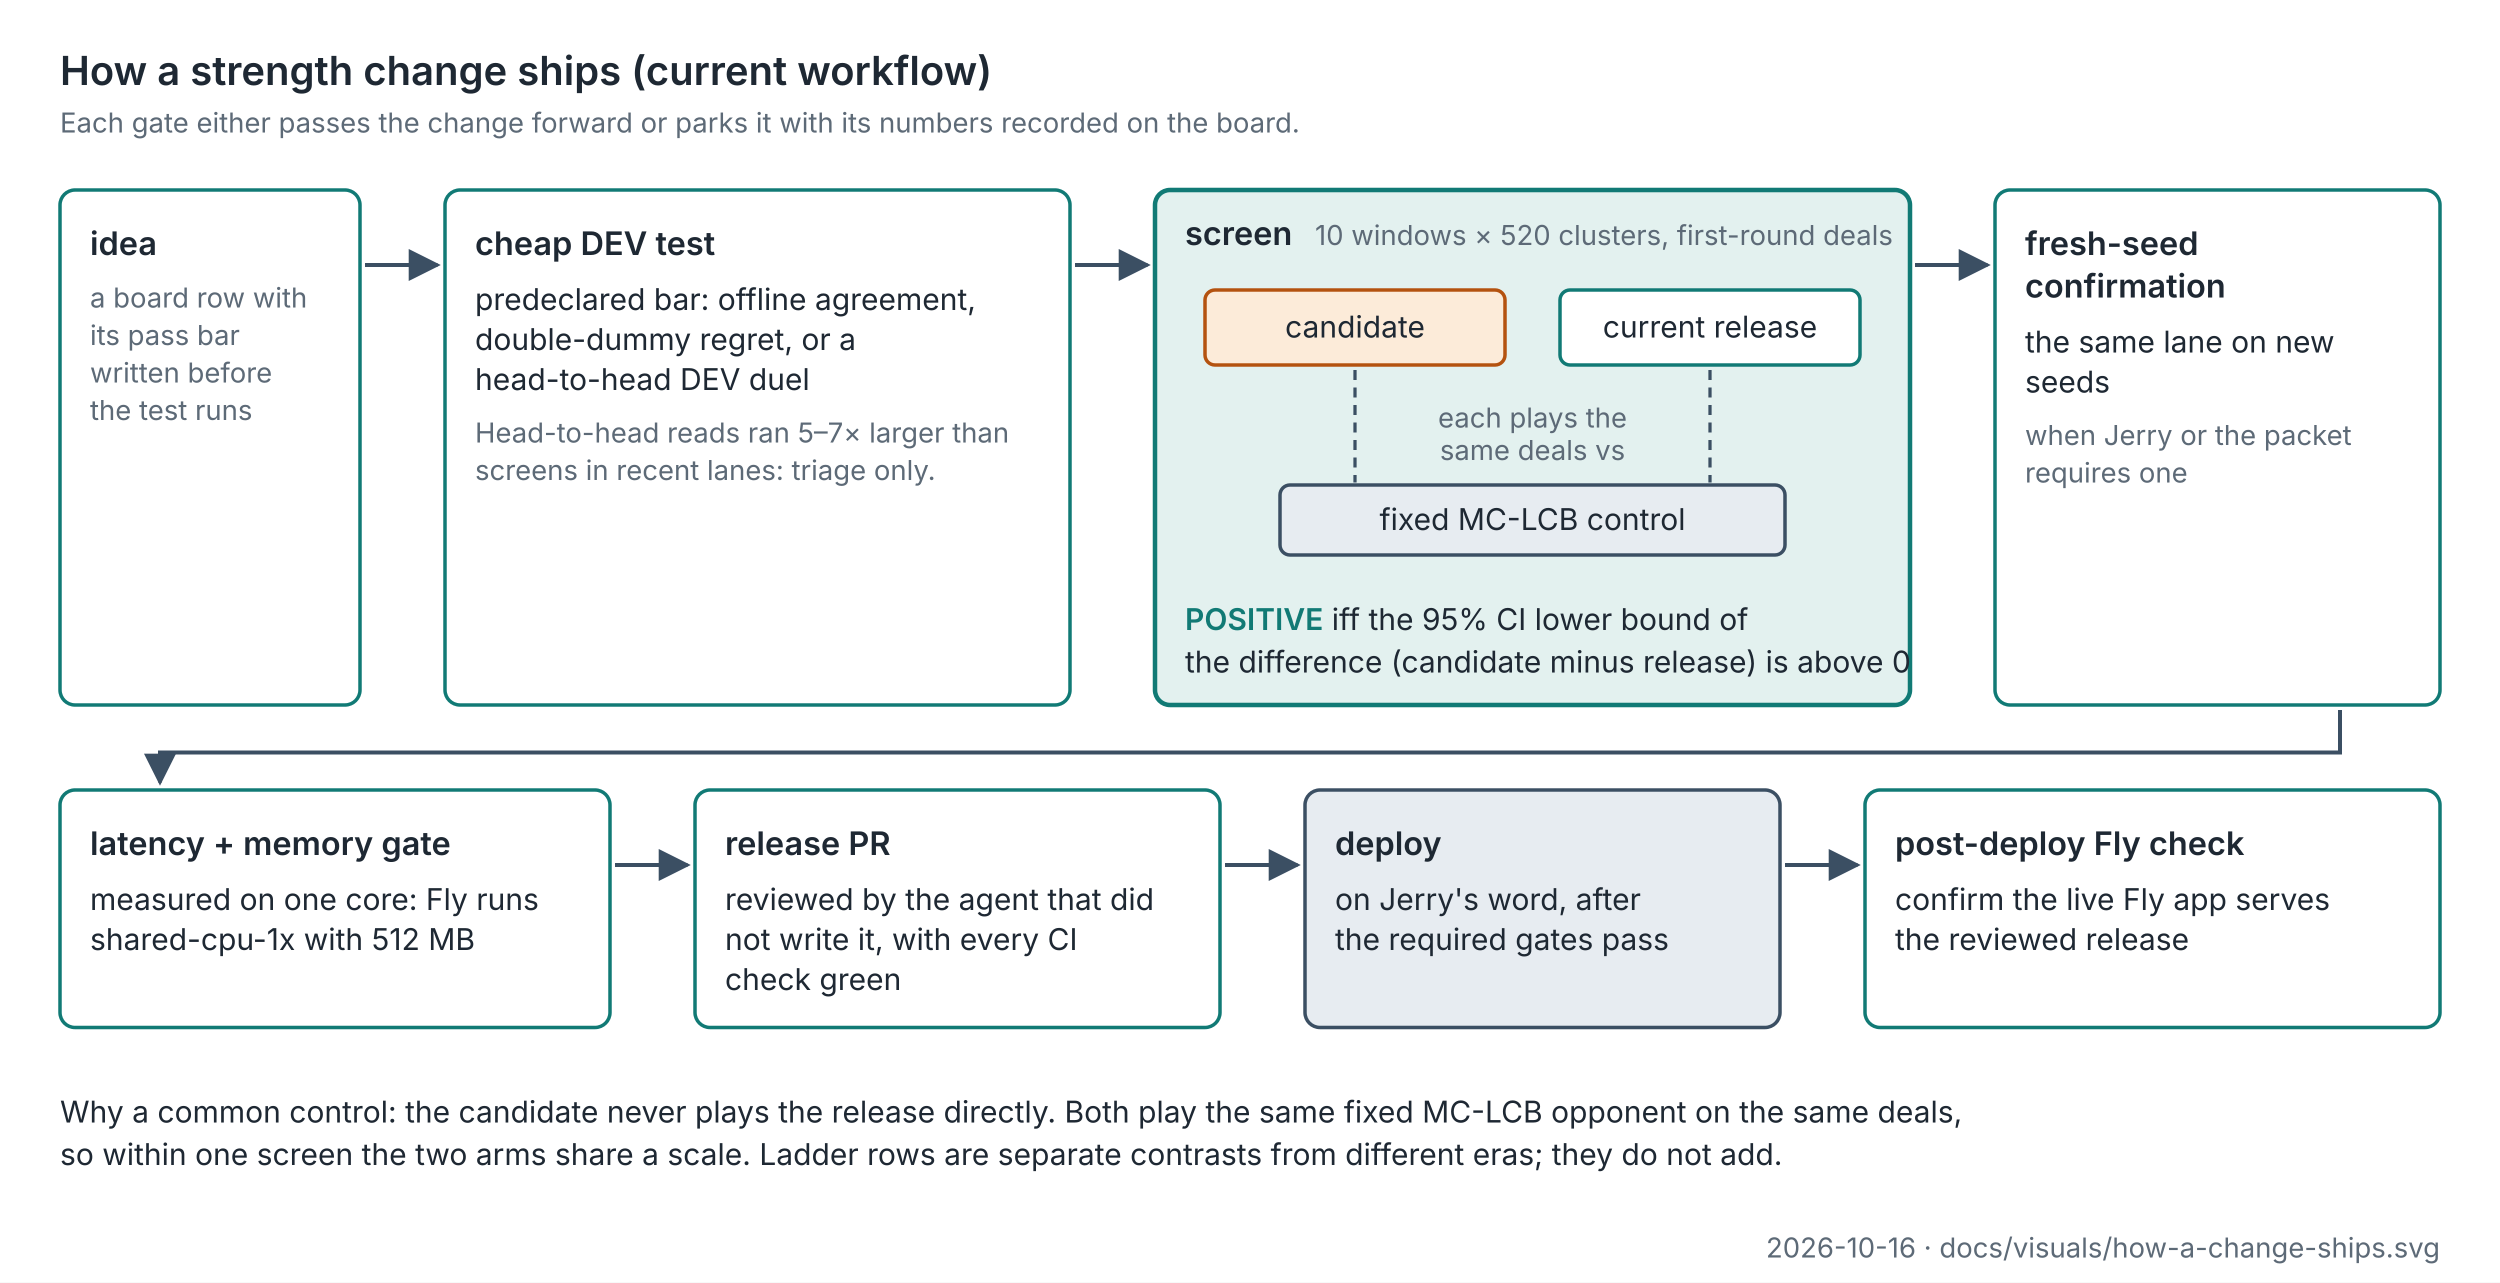
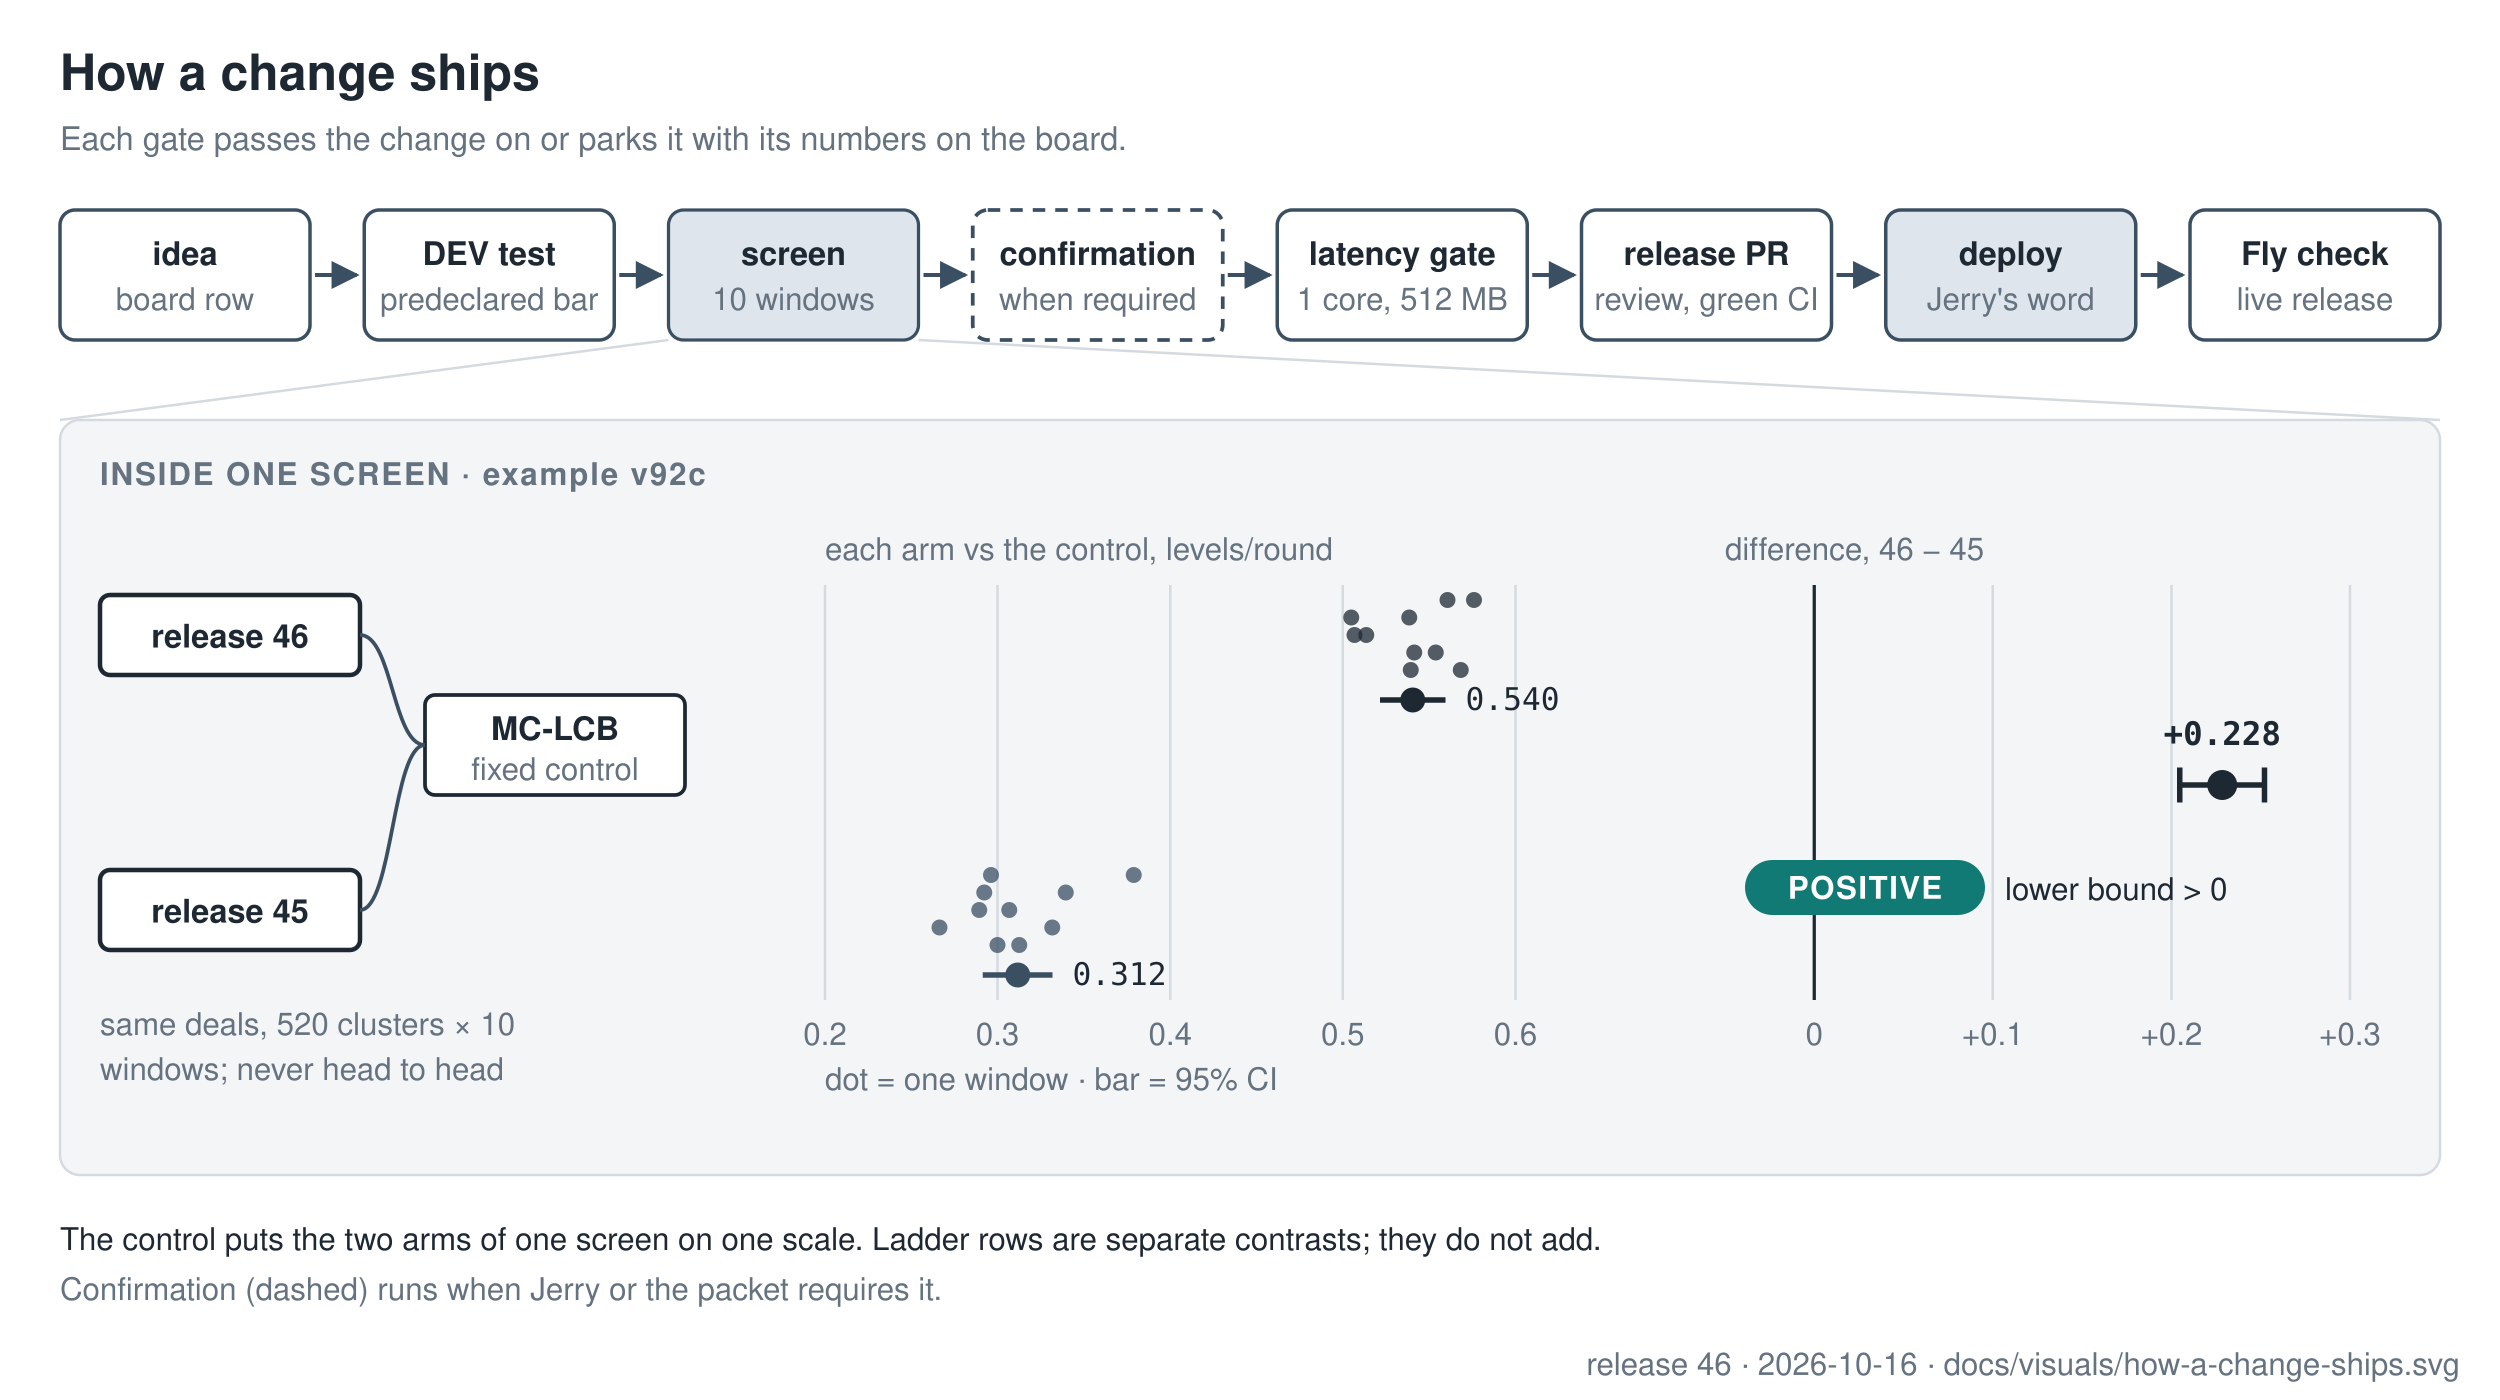
- <svg xmlns="http://www.w3.org/2000/svg" viewBox="0 0 1000 513" width="1000" height="513" role="img" aria-label="How a change ships: idea, then a cheap DEV test with a predeclared bar (offline agreement, double-dummy regret, or a head-to-head DEV duel, triage only), then a screen of 10 windows by 520 clusters on first-round deals where the candidate and the current release each play the same fixed MC-LCB control, positive if and only if the 95% CI lower bound is above zero, then a fresh-seed confirmation when Jerry or the packet requires one, a latency and memory gate on one core, a reviewed release PR with green CI, deploy on Jerry's word, and a post-deploy Fly check.">
-   <rect x="0" y="0" width="1000" height="513" fill="#ffffff" />
-   <style>text{font-family:-apple-system,BlinkMacSystemFont,"Segoe UI",system-ui,sans-serif;font-size:12px;fill:#1e2833}.mut{fill:#5d6a77;font-size:11px}.hdr{font-size:11px;font-weight:600;letter-spacing:.07em;fill:#5d6a77}.big{font-size:13px;font-weight:600}.new{fill:#b4520f;font-weight:600}.teal{fill:#117a75;font-weight:600}.ttl{font-size:16px;font-weight:600}.tag{font-size:10px;font-weight:700;letter-spacing:.06em;fill:#ffffff}.num{font-variant-numeric:tabular-nums}</style>
+ <svg xmlns="http://www.w3.org/2000/svg" viewBox="0 0 1000 560" width="1000" height="560" role="img" aria-label="How a change ships: idea, cheap DEV test with a predeclared bar, screen, fresh-seed confirmation when Jerry or the packet requires it, latency and memory gate on one core, reviewed release PR with green CI, deploy on Jerry's word, post-deploy Fly check. In a screen the candidate and the current release each play the same fixed MC-LCB control over 10 windows of 520 clusters; example v92c: candidate +0.540 [+0.521, +0.560], release 45 +0.312 [+0.291, +0.332] levels per round vs the control, difference +0.228 [+0.205, +0.252], positive because the lower bound is above zero. The control scales the two arms of one screen; ladder rows are separate contrasts and are not additive.">
+   <style>text{font-family:-apple-system,BlinkMacSystemFont,"Segoe UI",Helvetica,Arial,sans-serif;fill:#1e2833;font-size:13px}.bg{fill:#ffffff}.mut{fill:#65727f}.b{font-weight:600}.ttl{font-size:20px;font-weight:600}.h{font-size:15px;font-weight:600}.hdr{font-size:12.5px;font-weight:600;letter-spacing:.06em;fill:#65727f}.sm{font-size:12.5px}.it{font-style:italic}.edge{stroke:#d5dae0;stroke-width:1.5;fill:none}.edge.strong{stroke:#3b4f63}.edgebel{stroke:#6a4bb0;stroke-width:1.5;fill:none}.edgeex{stroke:#b03a73;stroke-width:1.5;fill:none}.arrow{stroke:#3b4f63;stroke-width:1.6;fill:none}.ah{fill:#3b4f63}.world{fill:#dfe5ec;stroke:#3b4f63;stroke-width:1.3}.worldx{fill:#ffffff;stroke:#d5dae0;stroke-width:1.3}.thumb{stroke:#3b4f63;stroke-width:1.6;stroke-linecap:round}.xmark{stroke:#a63d2f;stroke-width:2;stroke-linecap:round}.badt{fill:#a63d2f}.goodt{fill:#2e7d4f}.cand{fill:#ffffff;stroke:#1e2833;stroke-width:1.5}.card{fill:#ffffff;stroke:#3b4f63;stroke-width:1}.red{fill:#c0392b}.play{fill:#a8741c}.playtrack{fill:#f3e7cc}.net{fill:#117a75}.nett{fill:#117a75}.root{fill:#1e2833}.inkf{fill:#1e2833}.mutf{fill:#65727f}.rulef{fill:#d5dae0}.paperf{fill:#f4f5f7}.panelf{fill:#ffffff}.bel{fill:#6a4bb0}.belt{fill:#6a4bb0}.belsoft{fill:#ece6f7;stroke:#6a4bb0;stroke-width:1.3}.ex{fill:#b03a73}.ext{fill:#b03a73}.exsoft{fill:#f8e6ef;stroke:#b03a73;stroke-width:1.3}.exline{stroke:#b03a73;stroke-width:1.5;fill:none}.exnode{fill:#ffffff;stroke:#b03a73;stroke-width:1.5}.vd{fill:#2a6fb0}.vdt{fill:#2a6fb0}.vdsoft{fill:#e1ecf7;stroke:#2a6fb0;stroke-width:1.3}.wd{fill:#3b4f63}.wdt{fill:#3b4f63}.wdsoft{fill:#dfe5ec;stroke:#3b4f63;stroke-width:1.3}.axis{stroke:#65727f;stroke-width:1;fill:none}.grid{stroke:#d5dae0;stroke-width:1;fill:none}.zero{stroke:#1e2833;stroke-width:1.3;fill:none}.ring{fill:none;stroke:#1e2833;stroke-width:1.8}.ringex{fill:none;stroke:#b03a73;stroke-width:2}.panelbox{fill:#f4f5f7;stroke:#d5dae0;stroke-width:1}.dash{fill:#ffffff;stroke:#3b4f63;stroke-width:1.5;stroke-dasharray:5 4}.stage{fill:#ffffff;stroke:#3b4f63;stroke-width:1.4}.stagej{fill:#dfe5ec;stroke:#3b4f63;stroke-width:1.4}.lineink{stroke:#1e2833;stroke-width:2.2;fill:none}.linemut{stroke:#65727f;stroke-width:1.2;fill:none}.linebel{stroke:#6a4bb0;stroke-width:2.2;fill:none}.linevd{stroke:#2a6fb0;stroke-width:2.2;fill:none}.linewd{stroke:#3b4f63;stroke-width:2.2;fill:none}.lineex{stroke:#b03a73;stroke-width:2.2;fill:none}.linenet{stroke:#117a75;stroke-width:2.2;fill:none}.chipt{font-size:12.5px;font-weight:700;letter-spacing:.05em;fill:#ffffff}.mono{font-family:ui-monospace,SFMono-Regular,Menlo,Consolas,monospace}</style>
  <defs>
-     <marker id="a" viewBox="0 0 10 10" refX="9" refY="5" markerWidth="8" markerHeight="8" orient="auto">
-       <path d="M0,0 L10,5 L0,10 z" fill="#3b4f63" />
-     </marker>
-     <marker id="an" viewBox="0 0 10 10" refX="9" refY="5" markerWidth="8" markerHeight="8" orient="auto">
-       <path d="M0,0 L10,5 L0,10 z" fill="#b4520f" />
+     <marker id="ar7" viewBox="0 0 10 10" refX="9" refY="5" markerWidth="7" markerHeight="7" orient="auto">
+       <path d="M0,0 L10,5 L0,10 z" class="ah" />
    </marker>
  </defs>
-   <text x="24" y="34" class="ttl">How a strength change ships (current workflow)</text>
-   <text x="24" y="53" class="mut">Each gate either passes the change forward or parks it with its numbers recorded on the board.</text>
-   <rect x="24.0" y="76.0" width="120.0" height="206.0" rx="6" fill="#ffffff" stroke="#117a75" stroke-width="1.4" />
-   <text x="36.0" y="102.0" class="big">idea</text>
-   <text x="36.0" y="123.0" class="mut">a board row with</text>
-   <text x="36.0" y="138.0" class="mut">its pass bar</text>
-   <text x="36.0" y="153.0" class="mut">written before</text>
-   <text x="36.0" y="168.0" class="mut">the test runs</text>
-   <rect x="178.0" y="76.0" width="250.0" height="206.0" rx="6" fill="#ffffff" stroke="#117a75" stroke-width="1.4" />
-   <text x="190.0" y="102.0" class="big">cheap DEV test</text>
-   <text x="190.0" y="124.0">predeclared bar: offline agreement,</text>
-   <text x="190.0" y="140.0">double-dummy regret, or a</text>
-   <text x="190.0" y="156.0">head-to-head DEV duel</text>
-   <text x="190.0" y="177.0" class="mut">Head-to-head reads ran 5–7× larger than</text>
-   <text x="190.0" y="192.0" class="mut">screens in recent lanes: triage only.</text>
-   <rect x="462" y="76" width="302" height="206" rx="6" fill="#e3f1ef" stroke="#117a75" stroke-width="1.8" />
-   <text x="474" y="98" class="big">screen</text>
-   <text x="526" y="98" class="mut">10 windows × 520 clusters, first-round deals</text>
-   <rect x="482" y="116" width="120" height="30" rx="4" fill="#fcebd9" stroke="#b4520f" stroke-width="1.4" />
-   <text x="542.0" y="135" text-anchor="middle">candidate</text>
-   <path d="M542.0,148 L542.0,193" fill="none" stroke="#3b4f63" stroke-width="1.3" stroke-dasharray="4 3" />
-   <rect x="624" y="116" width="120" height="30" rx="4" fill="#ffffff" stroke="#117a75" stroke-width="1.4" />
-   <text x="684.0" y="135" text-anchor="middle">current release</text>
-   <path d="M684.0,148 L684.0,193" fill="none" stroke="#3b4f63" stroke-width="1.3" stroke-dasharray="4 3" />
-   <text x="613.0" y="171" class="mut" text-anchor="middle">each plays the</text>
-   <text x="613.0" y="184" class="mut" text-anchor="middle">same deals vs</text>
-   <rect x="512" y="194" width="202" height="28" rx="4" fill="#e7ecf1" stroke="#3b4f63" stroke-width="1.4" />
-   <text x="613.0" y="212" text-anchor="middle">fixed MC-LCB control</text>
-   <text x="474" y="252">
-     <tspan class="teal">POSITIVE</tspan> iff the 95% CI lower bound of</text>
-   <text x="474" y="269">the difference (candidate minus release) is above 0</text>
-   <rect x="798.0" y="76.0" width="178.0" height="206.0" rx="6" fill="#ffffff" stroke="#117a75" stroke-width="1.4" />
-   <text x="810.0" y="102.0" class="big">fresh-seed</text>
-   <text x="810.0" y="119.0" class="big">confirmation</text>
-   <text x="810.0" y="141.0">the same lane on new</text>
-   <text x="810.0" y="157.0">seeds</text>
-   <text x="810.0" y="178.0" class="mut">when Jerry or the packet</text>
-   <text x="810.0" y="193.0" class="mut">requires one</text>
-   <line x1="146.0" y1="106.0" x2="175.0" y2="106.0" stroke="#3b4f63" stroke-width="1.6" marker-end="url(#a)" />
-   <line x1="430.0" y1="106.0" x2="459.0" y2="106.0" stroke="#3b4f63" stroke-width="1.6" marker-end="url(#a)" />
-   <line x1="766.0" y1="106.0" x2="795.0" y2="106.0" stroke="#3b4f63" stroke-width="1.6" marker-end="url(#a)" />
-   <rect x="24.0" y="316.0" width="220.0" height="95.0" rx="6" fill="#ffffff" stroke="#117a75" stroke-width="1.4" />
-   <text x="36.0" y="342.0" class="big">latency + memory gate</text>
-   <text x="36.0" y="364.0">measured on one core: Fly runs</text>
-   <text x="36.0" y="380.0">shared-cpu-1x with 512 MB</text>
-   <rect x="278.0" y="316.0" width="210.0" height="95.0" rx="6" fill="#ffffff" stroke="#117a75" stroke-width="1.4" />
-   <text x="290.0" y="342.0" class="big">release PR</text>
-   <text x="290.0" y="364.0">reviewed by the agent that did</text>
-   <text x="290.0" y="380.0">not write it, with every CI</text>
-   <text x="290.0" y="396.0">check green</text>
-   <rect x="522.0" y="316.0" width="190.0" height="95.0" rx="6" fill="#e7ecf1" stroke="#3b4f63" stroke-width="1.4" />
-   <text x="534.0" y="342.0" class="big">deploy</text>
-   <text x="534.0" y="364.0">on Jerry's word, after</text>
-   <text x="534.0" y="380.0">the required gates pass</text>
-   <rect x="746.0" y="316.0" width="230.0" height="95.0" rx="6" fill="#ffffff" stroke="#117a75" stroke-width="1.4" />
-   <text x="758.0" y="342.0" class="big">post-deploy Fly check</text>
-   <text x="758.0" y="364.0">confirm the live Fly app serves</text>
-   <text x="758.0" y="380.0">the reviewed release</text>
-   <line x1="246.0" y1="346.0" x2="275.0" y2="346.0" stroke="#3b4f63" stroke-width="1.6" marker-end="url(#a)" />
-   <line x1="490.0" y1="346.0" x2="519.0" y2="346.0" stroke="#3b4f63" stroke-width="1.6" marker-end="url(#a)" />
-   <line x1="714.0" y1="346.0" x2="743.0" y2="346.0" stroke="#3b4f63" stroke-width="1.6" marker-end="url(#a)" />
-   <path d="M936.0,284.0 L936.0,301.0 L64.0,301.0 L64.0,313.0" fill="none" stroke="#3b4f63" stroke-width="1.6" marker-end="url(#a)" />
-   <text x="24" y="449">Why a common control: the candidate never plays the release directly. Both play the same fixed MC-LCB opponent on the same deals,</text>
-   <text x="24" y="466">so within one screen the two arms share a scale. Ladder rows are separate contrasts from different eras; they do not add.</text>
-   <text x="976" y="503" class="mut" text-anchor="end">2026-10-16 · docs/visuals/how-a-change-ships.svg</text>
+   <rect x="0.0" y="0.0" width="1000.0" height="560.0" class="bg" />
+   <text x="24.0" y="36.0" class="ttl">How a change ships</text>
+   <text x="24.0" y="60.0" class="mut">Each gate passes the change on or parks it with its numbers on the board.</text>
+   <rect x="24.0" y="84.0" width="100.0" height="52.0" rx="6" class="stage" />
+   <text x="74.0" y="106.0" class="b" text-anchor="middle">idea</text>
+   <text x="74.0" y="124.0" class="sm mut" text-anchor="middle">board row</text>
+   <rect x="145.7" y="84.0" width="100.0" height="52.0" rx="6" class="stage" />
+   <text x="195.7" y="106.0" class="b" text-anchor="middle">DEV test</text>
+   <text x="195.7" y="124.0" class="sm mut" text-anchor="middle">predeclared bar</text>
+   <line x1="126.0" y1="110.0" x2="142.7" y2="110.0" class="arrow" marker-end="url(#ar7)" />
+   <rect x="267.4" y="84.0" width="100.0" height="52.0" rx="6" class="wdsoft" />
+   <text x="317.4" y="106.0" class="b" text-anchor="middle">screen</text>
+   <text x="317.4" y="124.0" class="sm mut" text-anchor="middle">10 windows</text>
+   <line x1="247.7" y1="110.0" x2="264.4" y2="110.0" class="arrow" marker-end="url(#ar7)" />
+   <rect x="389.1" y="84.0" width="100.0" height="52.0" rx="6" class="dash" />
+   <text x="439.1" y="106.0" class="b" text-anchor="middle">confirmation</text>
+   <text x="439.1" y="124.0" class="sm mut" text-anchor="middle">when required</text>
+   <line x1="369.4" y1="110.0" x2="386.1" y2="110.0" class="arrow" marker-end="url(#ar7)" />
+   <rect x="510.9" y="84.0" width="100.0" height="52.0" rx="6" class="stage" />
+   <text x="560.9" y="106.0" class="b" text-anchor="middle">latency gate</text>
+   <text x="560.9" y="124.0" class="sm mut" text-anchor="middle">1 core, 512 MB</text>
+   <line x1="491.1" y1="110.0" x2="507.9" y2="110.0" class="arrow" marker-end="url(#ar7)" />
+   <rect x="632.6" y="84.0" width="100.0" height="52.0" rx="6" class="stage" />
+   <text x="682.6" y="106.0" class="b" text-anchor="middle">release PR</text>
+   <text x="682.6" y="124.0" class="sm mut" text-anchor="middle">review, green CI</text>
+   <line x1="612.9" y1="110.0" x2="629.6" y2="110.0" class="arrow" marker-end="url(#ar7)" />
+   <rect x="754.3" y="84.0" width="100.0" height="52.0" rx="6" class="stagej" />
+   <text x="804.3" y="106.0" class="b" text-anchor="middle">deploy</text>
+   <text x="804.3" y="124.0" class="sm mut" text-anchor="middle">Jerry's word</text>
+   <line x1="734.6" y1="110.0" x2="751.3" y2="110.0" class="arrow" marker-end="url(#ar7)" />
+   <rect x="876.0" y="84.0" width="100.0" height="52.0" rx="6" class="stage" />
+   <text x="926.0" y="106.0" class="b" text-anchor="middle">Fly check</text>
+   <text x="926.0" y="124.0" class="sm mut" text-anchor="middle">live release</text>
+   <line x1="856.3" y1="110.0" x2="873.0" y2="110.0" class="arrow" marker-end="url(#ar7)" />
+   <path d="M267.4,136 L24,168" class="grid" />
+   <path d="M367.4,136 L976,168" class="grid" />
+   <rect x="24.0" y="168.0" width="952.0" height="302.0" rx="8" class="panelbox" />
+   <text x="40.0" y="194.0" class="hdr">INSIDE ONE SCREEN · example v92c</text>
+   <rect x="170.0" y="278.0" width="104.0" height="40.0" rx="4" class="cand" />
+   <text x="222.0" y="296.0" class="b" text-anchor="middle">MC-LCB</text>
+   <text x="222.0" y="312.0" class="sm mut" text-anchor="middle">fixed control</text>
+   <rect x="40.0" y="238.0" width="104.0" height="32.0" rx="4" class="panelf" />
+   <rect x="40.0" y="238.0" width="104.0" height="32.0" rx="4" class="ring" />
+   <text x="92.0" y="259.0" class="b" text-anchor="middle">release 46</text>
+   <path d="M144.0,254.0 C157.0,254.0 157.0,298.0 170.0,298.0" class="edge strong" />
+   <rect x="40.0" y="348.0" width="104.0" height="32.0" rx="4" class="panelf" />
+   <rect x="40.0" y="348.0" width="104.0" height="32.0" rx="4" class="ring" />
+   <text x="92.0" y="369.0" class="b" text-anchor="middle">release 45</text>
+   <path d="M144.0,364.0 C157.0,364.0 157.0,298.0 170.0,298.0" class="edge strong" />
+   <text x="40.0" y="414.0" class="sm mut">same deals, 520 clusters × 10</text>
+   <text x="40.0" y="432.0" class="sm mut">windows; never head to head</text>
+   <text x="330.0" y="224.0" class="sm mut">each arm vs the control, levels/round</text>
+   <line x1="330.0" y1="234.0" x2="330.0" y2="400.0" class="grid" />
+   <text x="330.0" y="418.0" class="sm mut" text-anchor="middle">0.2</text>
+   <line x1="399.0" y1="234.0" x2="399.0" y2="400.0" class="grid" />
+   <text x="399.0" y="418.0" class="sm mut" text-anchor="middle">0.3</text>
+   <line x1="468.1" y1="234.0" x2="468.1" y2="400.0" class="grid" />
+   <text x="468.1" y="418.0" class="sm mut" text-anchor="middle">0.4</text>
+   <line x1="537.1" y1="234.0" x2="537.1" y2="400.0" class="grid" />
+   <text x="537.1" y="418.0" class="sm mut" text-anchor="middle">0.5</text>
+   <line x1="606.2" y1="234.0" x2="606.2" y2="400.0" class="grid" />
+   <text x="606.2" y="418.0" class="sm mut" text-anchor="middle">0.6</text>
+   <circle cx="589.6" cy="240.0" r="3.2" class="inkf" fill-opacity="0.75" />
+   <circle cx="540.5" cy="247.0" r="3.2" class="inkf" fill-opacity="0.75" />
+   <circle cx="546.5" cy="254.0" r="3.2" class="inkf" fill-opacity="0.75" />
+   <circle cx="574.3" cy="261.0" r="3.2" class="inkf" fill-opacity="0.75" />
+   <circle cx="564.3" cy="268.0" r="3.2" class="inkf" fill-opacity="0.75" />
+   <circle cx="579.0" cy="240.0" r="3.2" class="inkf" fill-opacity="0.75" />
+   <circle cx="563.7" cy="247.0" r="3.2" class="inkf" fill-opacity="0.75" />
+   <circle cx="541.8" cy="254.0" r="3.2" class="inkf" fill-opacity="0.75" />
+   <circle cx="565.7" cy="261.0" r="3.2" class="inkf" fill-opacity="0.75" />
+   <circle cx="584.3" cy="268.0" r="3.2" class="inkf" fill-opacity="0.75" />
+   <line x1="552.0" y1="280.0" x2="578.2" y2="280.0" class="lineink" />
+   <circle cx="565.1" cy="280.0" r="5" class="inkf" />
+   <text x="586.2" y="284.0" class="mono sm">0.540</text>
+   <circle cx="396.4" cy="350.0" r="3.2" class="wd" fill-opacity="0.75" />
+   <circle cx="393.7" cy="357.0" r="3.2" class="wd" fill-opacity="0.75" />
+   <circle cx="403.7" cy="364.0" r="3.2" class="wd" fill-opacity="0.75" />
+   <circle cx="420.9" cy="371.0" r="3.2" class="wd" fill-opacity="0.75" />
+   <circle cx="399.0" cy="378.0" r="3.2" class="wd" fill-opacity="0.75" />
+   <circle cx="453.5" cy="350.0" r="3.2" class="wd" fill-opacity="0.75" />
+   <circle cx="426.3" cy="357.0" r="3.2" class="wd" fill-opacity="0.75" />
+   <circle cx="391.7" cy="364.0" r="3.2" class="wd" fill-opacity="0.75" />
+   <circle cx="375.8" cy="371.0" r="3.2" class="wd" fill-opacity="0.75" />
+   <circle cx="407.7" cy="378.0" r="3.2" class="wd" fill-opacity="0.75" />
+   <line x1="393.1" y1="390.0" x2="421.0" y2="390.0" class="linewd" />
+   <circle cx="407.1" cy="390.0" r="5" class="wd" />
+   <text x="429.0" y="394.0" class="mono sm">0.312</text>
+   <text x="330.0" y="436.0" class="sm mut">dot = one window · bar = 95% CI</text>
+   <text x="690.0" y="224.0" class="sm mut">difference, 46 − 45</text>
+   <line x1="725.7" y1="234.0" x2="725.7" y2="400.0" class="zero" />
+   <text x="725.7" y="418.0" class="sm mut" text-anchor="middle">0</text>
+   <line x1="797.1" y1="234.0" x2="797.1" y2="400.0" class="grid" />
+   <text x="797.1" y="418.0" class="sm mut" text-anchor="middle">+0.1</text>
+   <line x1="868.6" y1="234.0" x2="868.6" y2="400.0" class="grid" />
+   <text x="868.6" y="418.0" class="sm mut" text-anchor="middle">+0.2</text>
+   <line x1="940.0" y1="234.0" x2="940.0" y2="400.0" class="grid" />
+   <text x="940.0" y="418.0" class="sm mut" text-anchor="middle">+0.3</text>
+   <line x1="871.9" y1="314.0" x2="905.8" y2="314.0" class="lineink" />
+   <line x1="871.9" y1="307.0" x2="871.9" y2="321.0" class="lineink" />
+   <line x1="905.8" y1="307.0" x2="905.8" y2="321.0" class="lineink" />
+   <circle cx="888.9" cy="314.0" r="6" class="inkf" />
+   <text x="888.9" y="298.0" class="mono b" text-anchor="middle">+0.228</text>
+   <rect x="698.0" y="344.0" width="96.0" height="22.0" rx="11" class="net" />
+   <text x="746.0" y="359.5" class="chipt" text-anchor="middle">POSITIVE</text>
+   <text x="802.0" y="360.0" class="sm">lower bound &gt; 0</text>
+   <text x="24.0" y="500.0" class="sm">The control puts the two arms of one screen on one scale. Ladder rows are separate contrasts; they do not add.</text>
+   <text x="24.0" y="520.0" class="sm mut">Confirmation (dashed) runs when Jerry or the packet requires it.</text>
+   <text x="984.0" y="550.0" class="mut sm" text-anchor="end">release 46 · 2026-10-16 · docs/visuals/how-a-change-ships.svg</text>
</svg>
